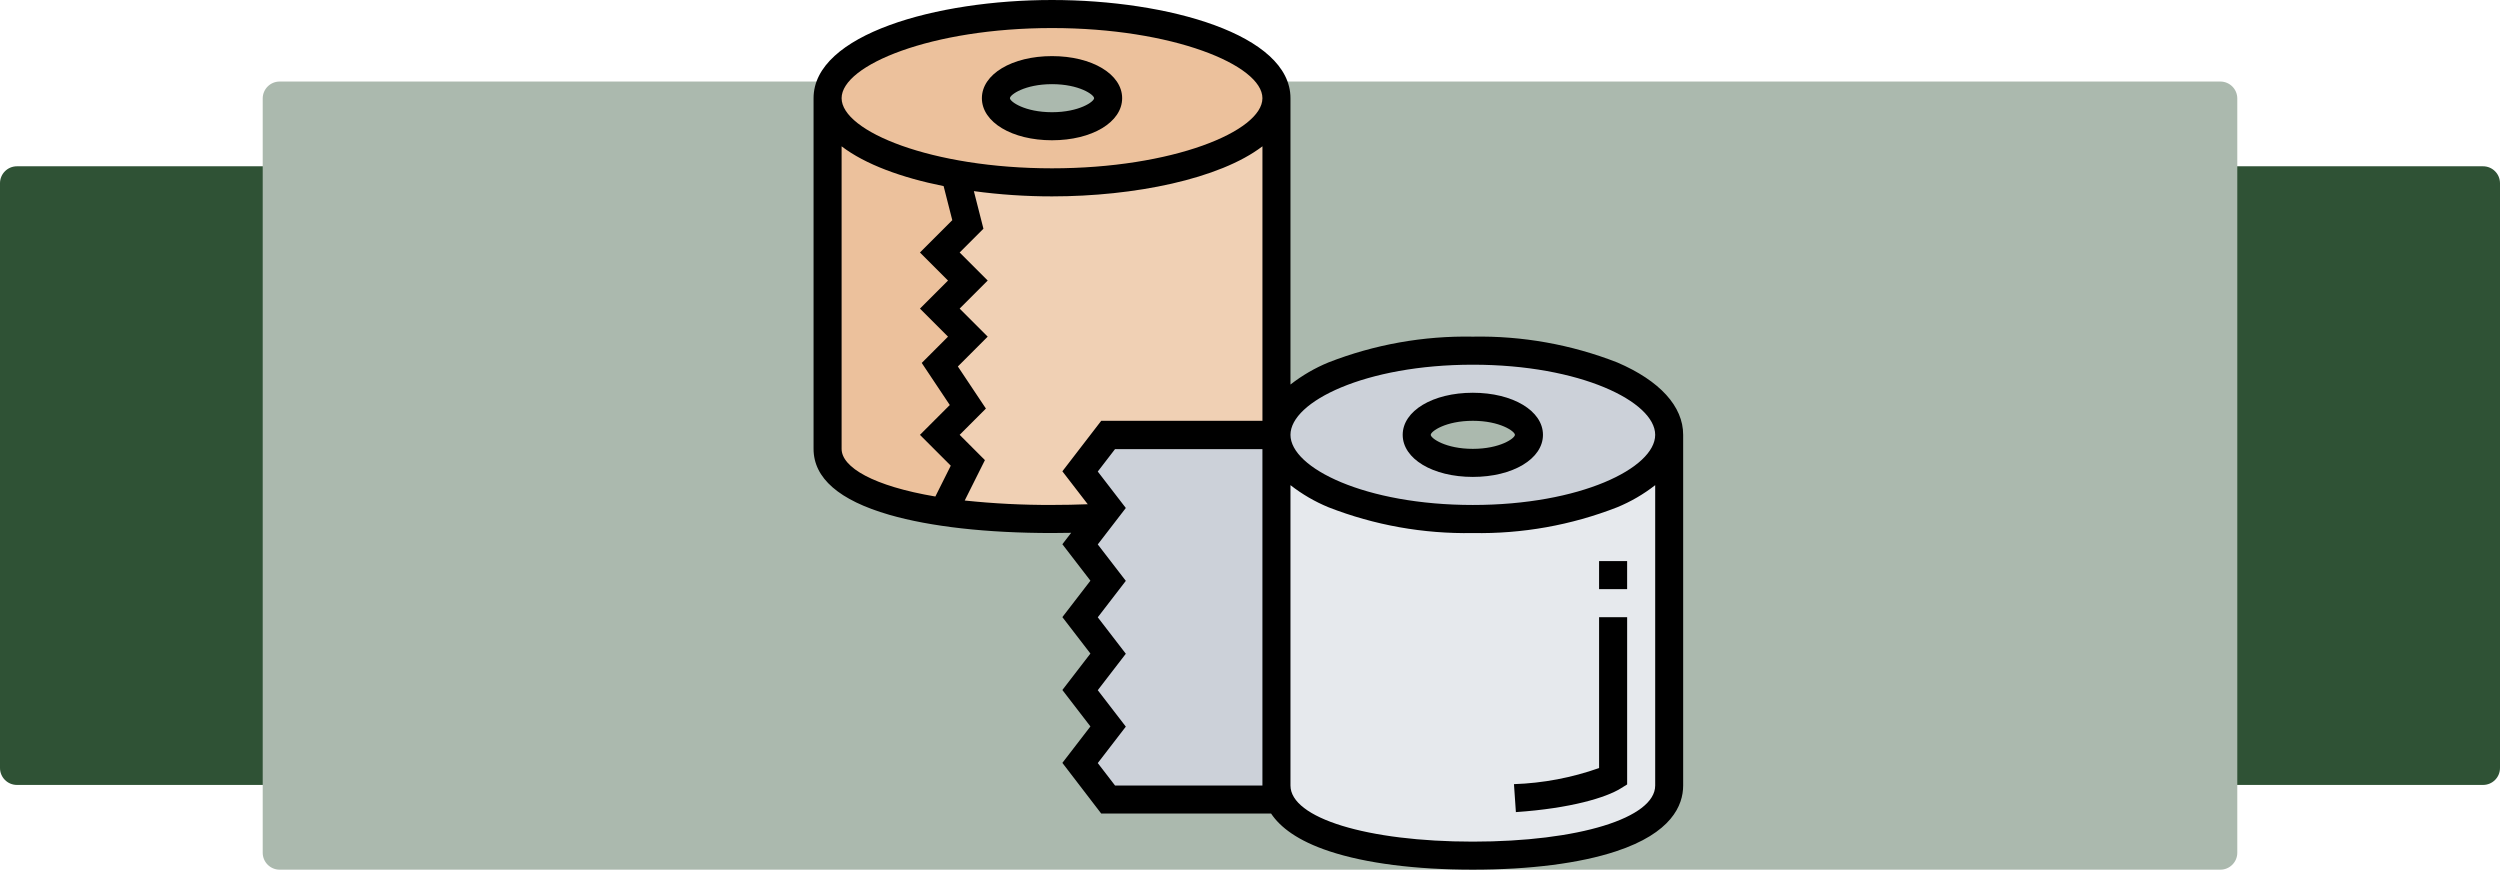
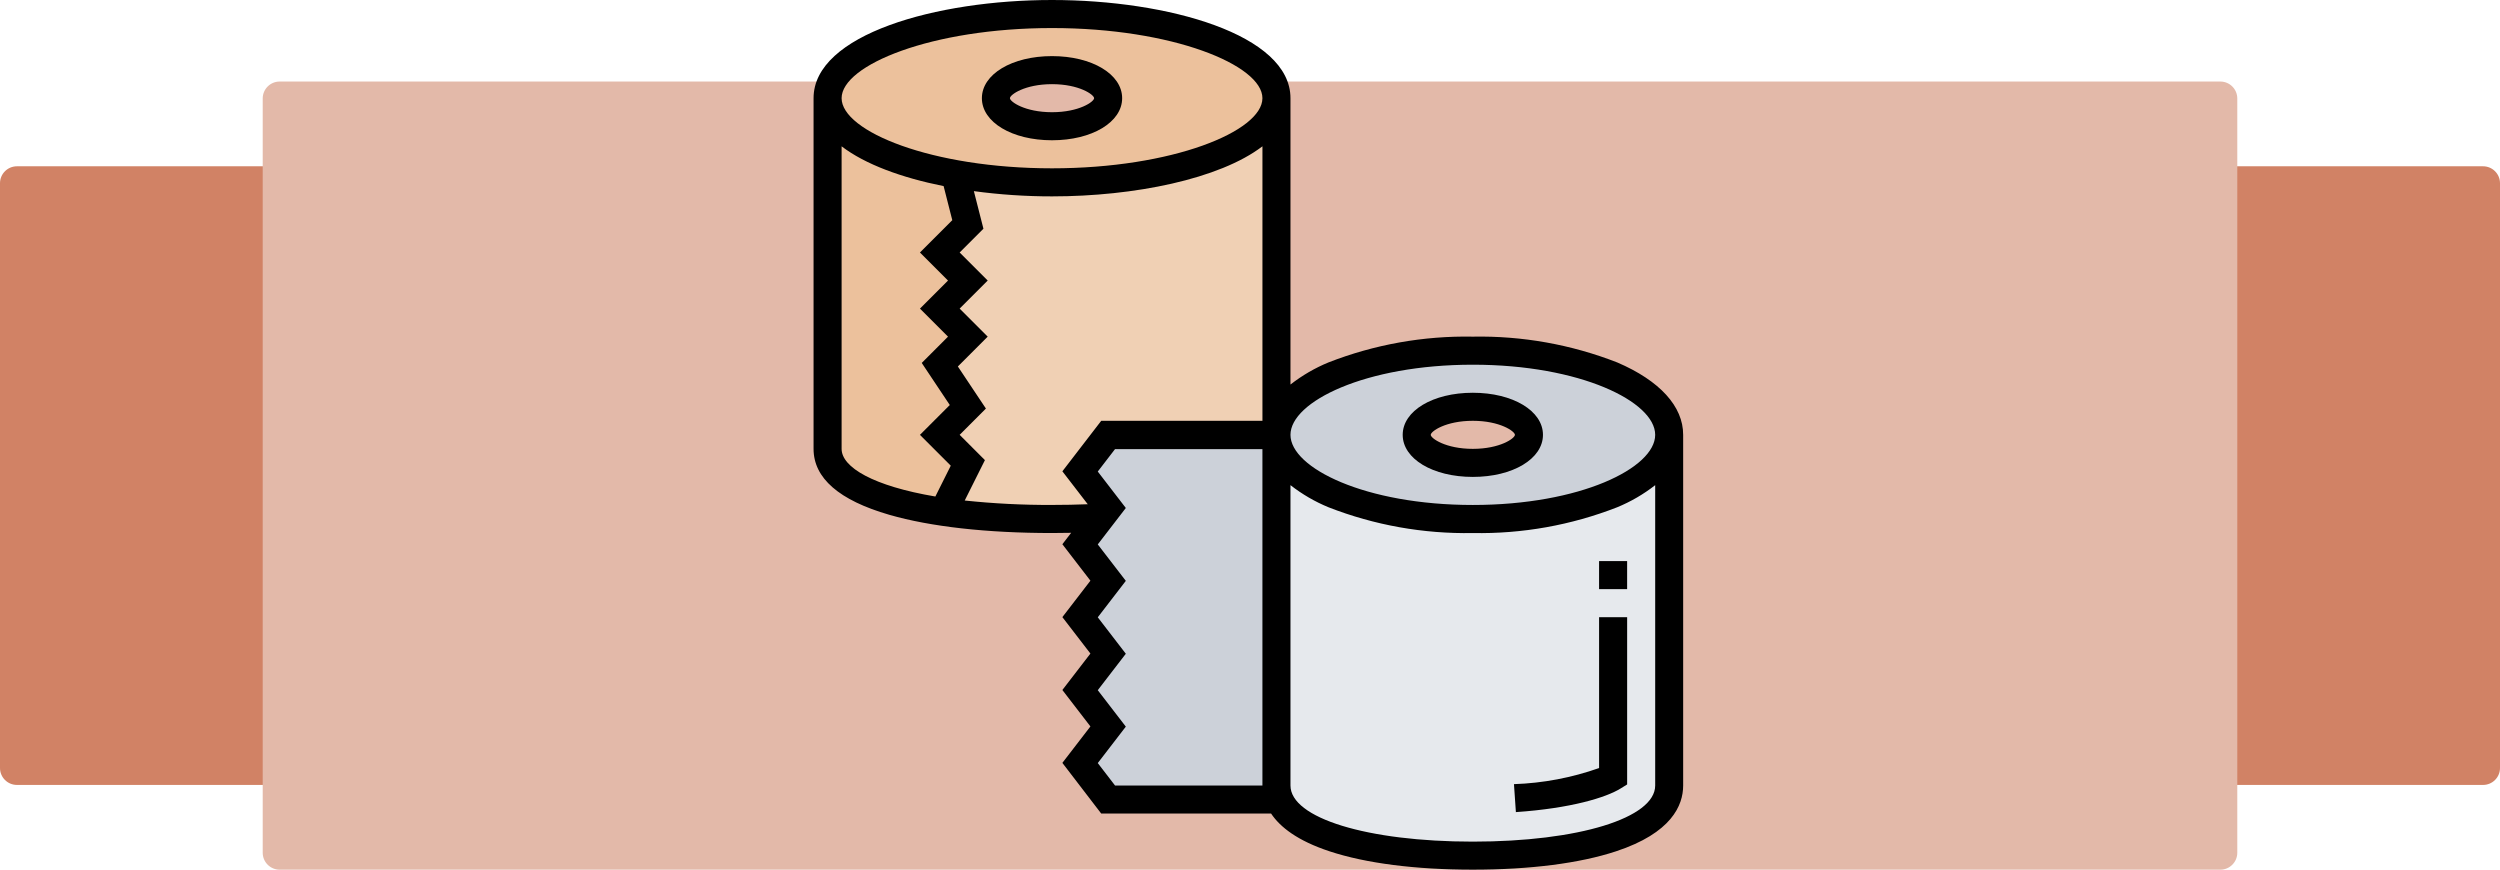
<svg xmlns="http://www.w3.org/2000/svg" width="295" height="102.622" viewBox="0 0 295 102.622">
  <g id="Grupo_1178847" data-name="Grupo 1178847" transform="translate(-1125 -381.378)">
    <g id="Grupo_1178750" data-name="Grupo 1178750" transform="translate(-0.051 -16)">
-       <rect id="Rectángulo_405094" data-name="Rectángulo 405094" width="295" height="73" rx="2" transform="translate(1125.051 417)" fill="#2f5235" />
-       <rect id="Rectángulo_405095" data-name="Rectángulo 405095" width="233" height="93" rx="2" transform="translate(1156.051 407)" fill="#abb9ae" />
+       <rect id="Rectángulo_405094" data-name="Rectángulo 405094" width="295" height="73" rx="2" transform="translate(1125.051 417)" fill="#d18265" />
+       <rect id="Rectángulo_405095" data-name="Rectángulo 405095" width="233" height="93" rx="2" transform="translate(1156.051 407)" fill="#e3b9a9" />
    </g>
    <g id="tape_7242203" transform="translate(1221 381.378)">
      <g id="Grupo_1178845" data-name="Grupo 1178845" transform="translate(1.655 1.655)">
        <g id="Grupo_1178839" data-name="Grupo 1178839" transform="translate(13.242 9.931)">
          <path id="Trazado_1034697" data-name="Trazado 1034697" d="M111.725,56V95.725H91.862l-3.31,4.3,3.31,4.3-.9,1.175c-1.841.1-3.753.151-5.717.151a89,89,0,0,1-12.819-.844l2.888-5.777L72,95.725l3.31-3.31L72,87.449l3.31-3.31L72,80.828l3.31-3.31L72,74.207l3.31-3.31L73.8,64.959a65.237,65.237,0,0,0,11.444.972C99.867,65.931,111.725,61.485,111.725,56Z" transform="translate(-72 -56)" fill="#f0d0b4" />
        </g>
        <g id="Grupo_1178840" data-name="Grupo 1178840">
          <path id="Trazado_1034698" data-name="Trazado 1034698" d="M60.966,17.931c0,5.485-11.857,9.931-26.483,9.931A65.237,65.237,0,0,1,23.04,26.89C14.143,25.289,8,21.879,8,17.931,8,12.446,19.857,8,34.483,8S60.966,12.446,60.966,17.931Zm-19.862,0c0-1.829-2.965-3.31-6.621-3.31s-6.621,1.481-6.621,3.31,2.965,3.31,6.621,3.31S41.1,19.76,41.1,17.931Z" transform="translate(-8 -8)" fill="#ecc19c" />
        </g>
        <g id="Grupo_1178841" data-name="Grupo 1178841" transform="translate(0 9.931)">
          <path id="Trazado_1034699" data-name="Trazado 1034699" d="M23.04,64.959,24.552,70.9l-3.31,3.31,3.31,3.31-3.31,3.31,3.31,3.31-3.31,3.31,3.31,4.966-3.31,3.31,3.31,3.31-2.888,5.777C13.516,103.608,8,101.121,8,97.38V56C8,59.948,14.143,63.357,23.04,64.959Z" transform="translate(-8 -56)" fill="#ecc19c" />
        </g>
        <g id="Grupo_1178842" data-name="Grupo 1178842" transform="translate(52.966 49.656)">
          <path id="Trazado_1034700" data-name="Trazado 1034700" d="M287.173,257.931c12.8,0,23.173-4.446,23.173-9.931v41.38c0,5.485-10.374,8.276-23.173,8.276-11.545,0-21.116-2.272-22.879-6.741A4.1,4.1,0,0,1,264,289.38V248C264,253.485,274.374,257.931,287.173,257.931Z" transform="translate(-264 -248)" fill="#e6e9ed" />
        </g>
        <g id="Grupo_1178843" data-name="Grupo 1178843" transform="translate(52.966 39.725)">
          <path id="Trazado_1034701" data-name="Trazado 1034701" d="M310.345,209.931c0,5.485-10.374,9.931-23.173,9.931S264,215.416,264,209.931,274.374,200,287.173,200,310.345,204.446,310.345,209.931Zm-16.552,0c0-1.829-2.965-3.31-6.621-3.31s-6.621,1.481-6.621,3.31,2.965,3.31,6.621,3.31S293.793,211.76,293.793,209.931Z" transform="translate(-264 -200)" fill="#ccd1d9" />
        </g>
        <g id="Grupo_1178844" data-name="Grupo 1178844" transform="translate(29.794 49.656)">
          <path id="Trazado_1034702" data-name="Trazado 1034702" d="M175.467,290.915l-.294.12H155.31l-3.31-4.3,3.31-4.306-3.31-4.3,3.31-4.3-3.31-4.3,3.31-4.3-3.31-4.3,2.406-3.128.9-1.175L152,252.3l3.31-4.3h19.862v41.38A4.094,4.094,0,0,0,175.467,290.915Z" transform="translate(-152 -248)" fill="#ccd1d9" />
        </g>
      </g>
      <g id="Grupo_1178846" data-name="Grupo 1178846" transform="translate(0 0)">
        <path id="Trazado_1034703" data-name="Trazado 1034703" d="M344.276,233.931c4.718,0,8.276-2.135,8.276-4.966S348.994,224,344.276,224,336,226.135,336,228.966,339.558,233.931,344.276,233.931Zm0-6.621c3.2,0,4.966,1.243,4.966,1.655s-1.761,1.655-4.966,1.655-4.966-1.243-4.966-1.655S341.072,227.31,344.276,227.31Z" transform="translate(-266.482 -177.655)" />
        <path id="Trazado_1034704" data-name="Trazado 1034704" d="M94.832,42.767a44.56,44.56,0,0,0-17.038-3.043,44.56,44.56,0,0,0-17.038,3.043,19.076,19.076,0,0,0-4.48,2.608V11.586C56.277,4.061,41.779,0,28.138,0S0,4.061,0,11.586v41.38c0,3.451,3.012,6.07,8.953,7.785,4.864,1.4,11.5,2.146,19.186,2.146.76,0,1.512-.01,2.259-.025L29.36,64.22l3.31,4.3-3.31,4.3,3.31,4.3-3.31,4.3,3.31,4.3-3.31,4.3L33.944,96H53.989c1.062,1.594,3.117,3.208,6.9,4.456,4.292,1.416,10.138,2.164,16.9,2.164s12.612-.749,16.9-2.164c6.549-2.161,7.924-5.416,7.924-7.767V51.311C102.622,47.955,99.855,44.92,94.832,42.767Zm-17.038.268c12.681,0,21.518,4.362,21.518,8.276s-8.837,8.276-21.518,8.276-21.518-4.362-21.518-8.276S65.113,43.035,77.794,43.035ZM28.138,3.31c14.21,0,24.828,4.369,24.828,8.276s-10.618,8.276-24.828,8.276S3.31,15.493,3.31,11.586,13.928,3.31,28.138,3.31ZM3.31,52.966v-35.7c2.788,2.131,7.1,3.707,12.036,4.693l1.024,4.022-3.815,3.815,3.31,3.31-3.31,3.31,3.31,3.31-3.1,3.1,3.31,4.966-3.521,3.521,3.637,3.637-1.819,3.639C7.073,57.354,3.31,55.151,3.31,52.966Zm14.525,6.1,2.386-4.772-2.983-2.983,3.1-3.1-3.31-4.966,3.521-3.521-3.31-3.31,3.31-3.31-3.31-3.31,2.806-2.806-1.129-4.434a68.713,68.713,0,0,0,9.224.619c9.669,0,19.766-2.041,24.828-5.909V49.656H33.944L29.36,55.614,32.354,59.5c-1.371.054-2.783.082-4.215.082a94,94,0,0,1-10.3-.521ZM35.574,92.691l-2.037-2.649,3.31-4.3-3.31-4.3,3.31-4.3-3.31-4.3,3.31-4.3-3.31-4.3,3.31-4.3-3.31-4.3,2.037-2.648H52.966V92.691Zm42.22,6.621c-12.468,0-21.518-2.784-21.518-6.621V57.247a19.083,19.083,0,0,0,4.48,2.608A44.564,44.564,0,0,0,77.794,62.9a44.56,44.56,0,0,0,17.038-3.043,19.076,19.076,0,0,0,4.48-2.608V92.691c0,3.836-9.049,6.621-21.518,6.621Z" transform="translate(0 0)" />
        <path id="Trazado_1034705" data-name="Trazado 1034705" d="M409.5,369.8a33.472,33.472,0,0,1-10.044,1.9l.226,3.3c6.509-.445,10.645-1.728,12.345-2.78l.784-.485V352H409.5v17.8Z" transform="translate(-316.808 -279.171)" />
        <path id="Trazado_1034706" data-name="Trazado 1034706" d="M104.276,41.931c4.718,0,8.276-2.135,8.276-4.966S108.994,32,104.276,32,96,34.135,96,36.966,99.558,41.931,104.276,41.931Zm0-6.621c3.2,0,4.966,1.243,4.966,1.655s-1.761,1.655-4.966,1.655-4.966-1.243-4.966-1.655S101.072,35.31,104.276,35.31Z" transform="translate(-76.138 -25.379)" />
        <path id="Trazado_1034707" data-name="Trazado 1034707" d="M448,320h3.31v3.31H448Z" transform="translate(-355.309 -253.792)" />
      </g>
    </g>
  </g>
</svg>
